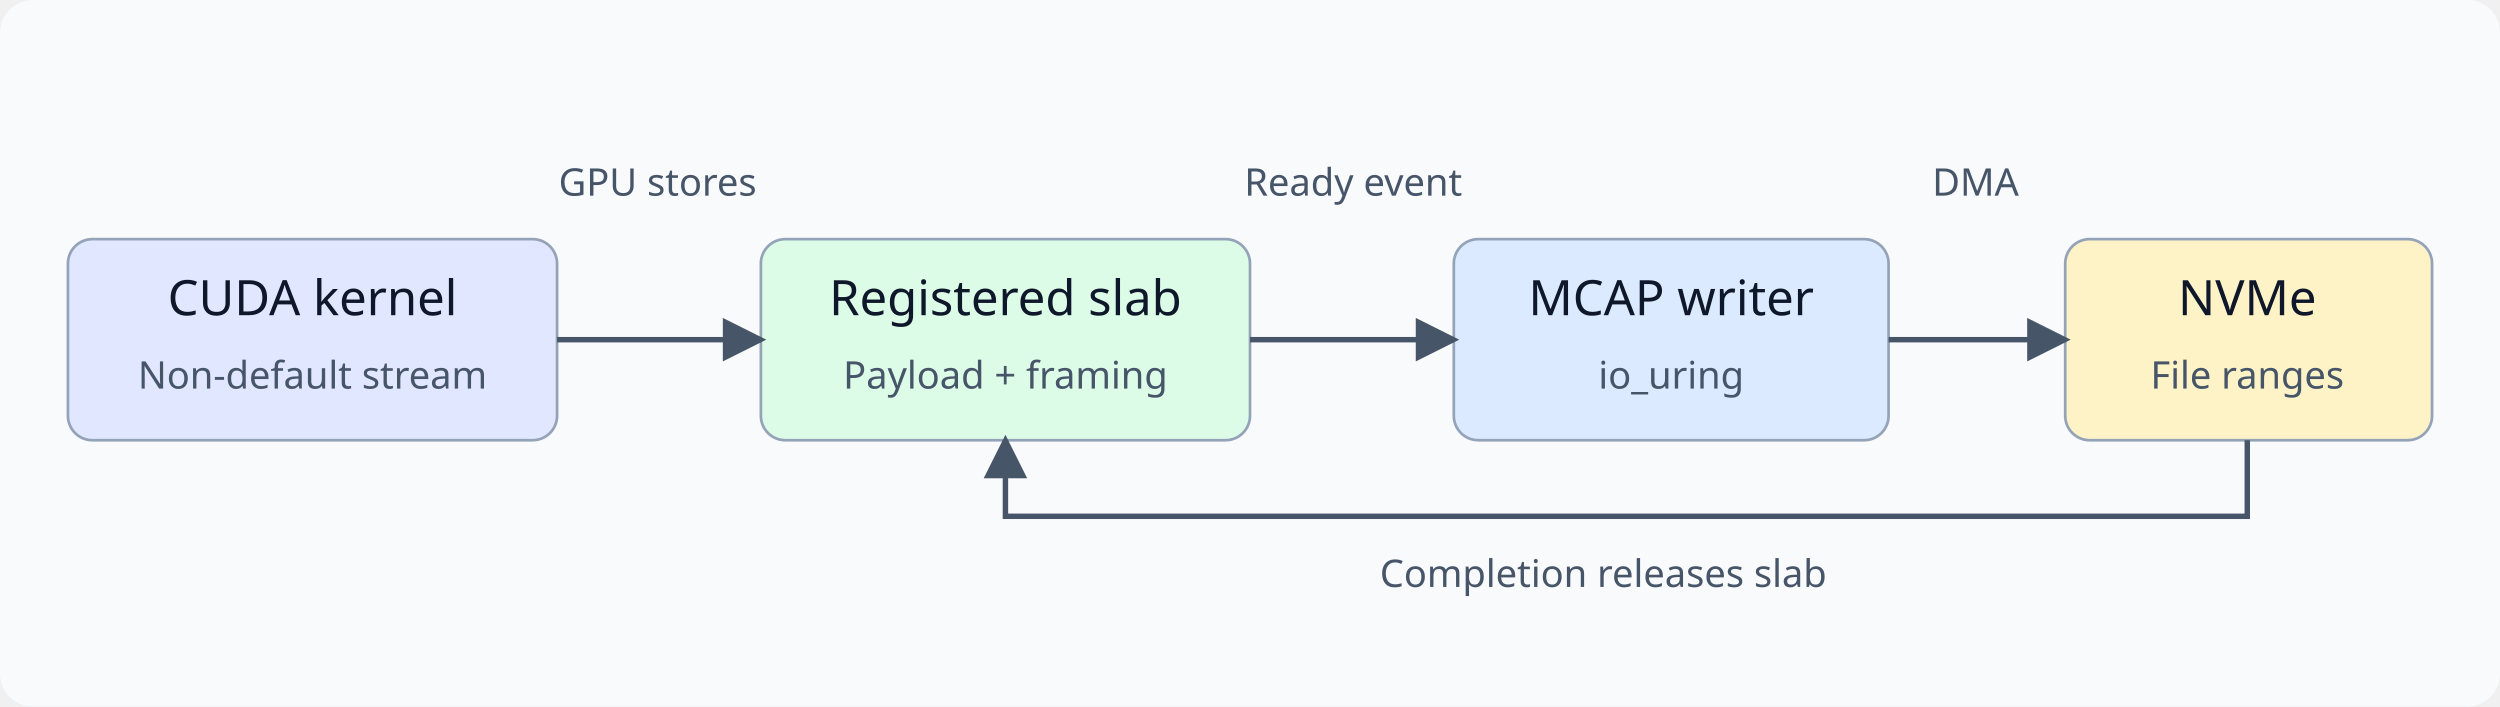
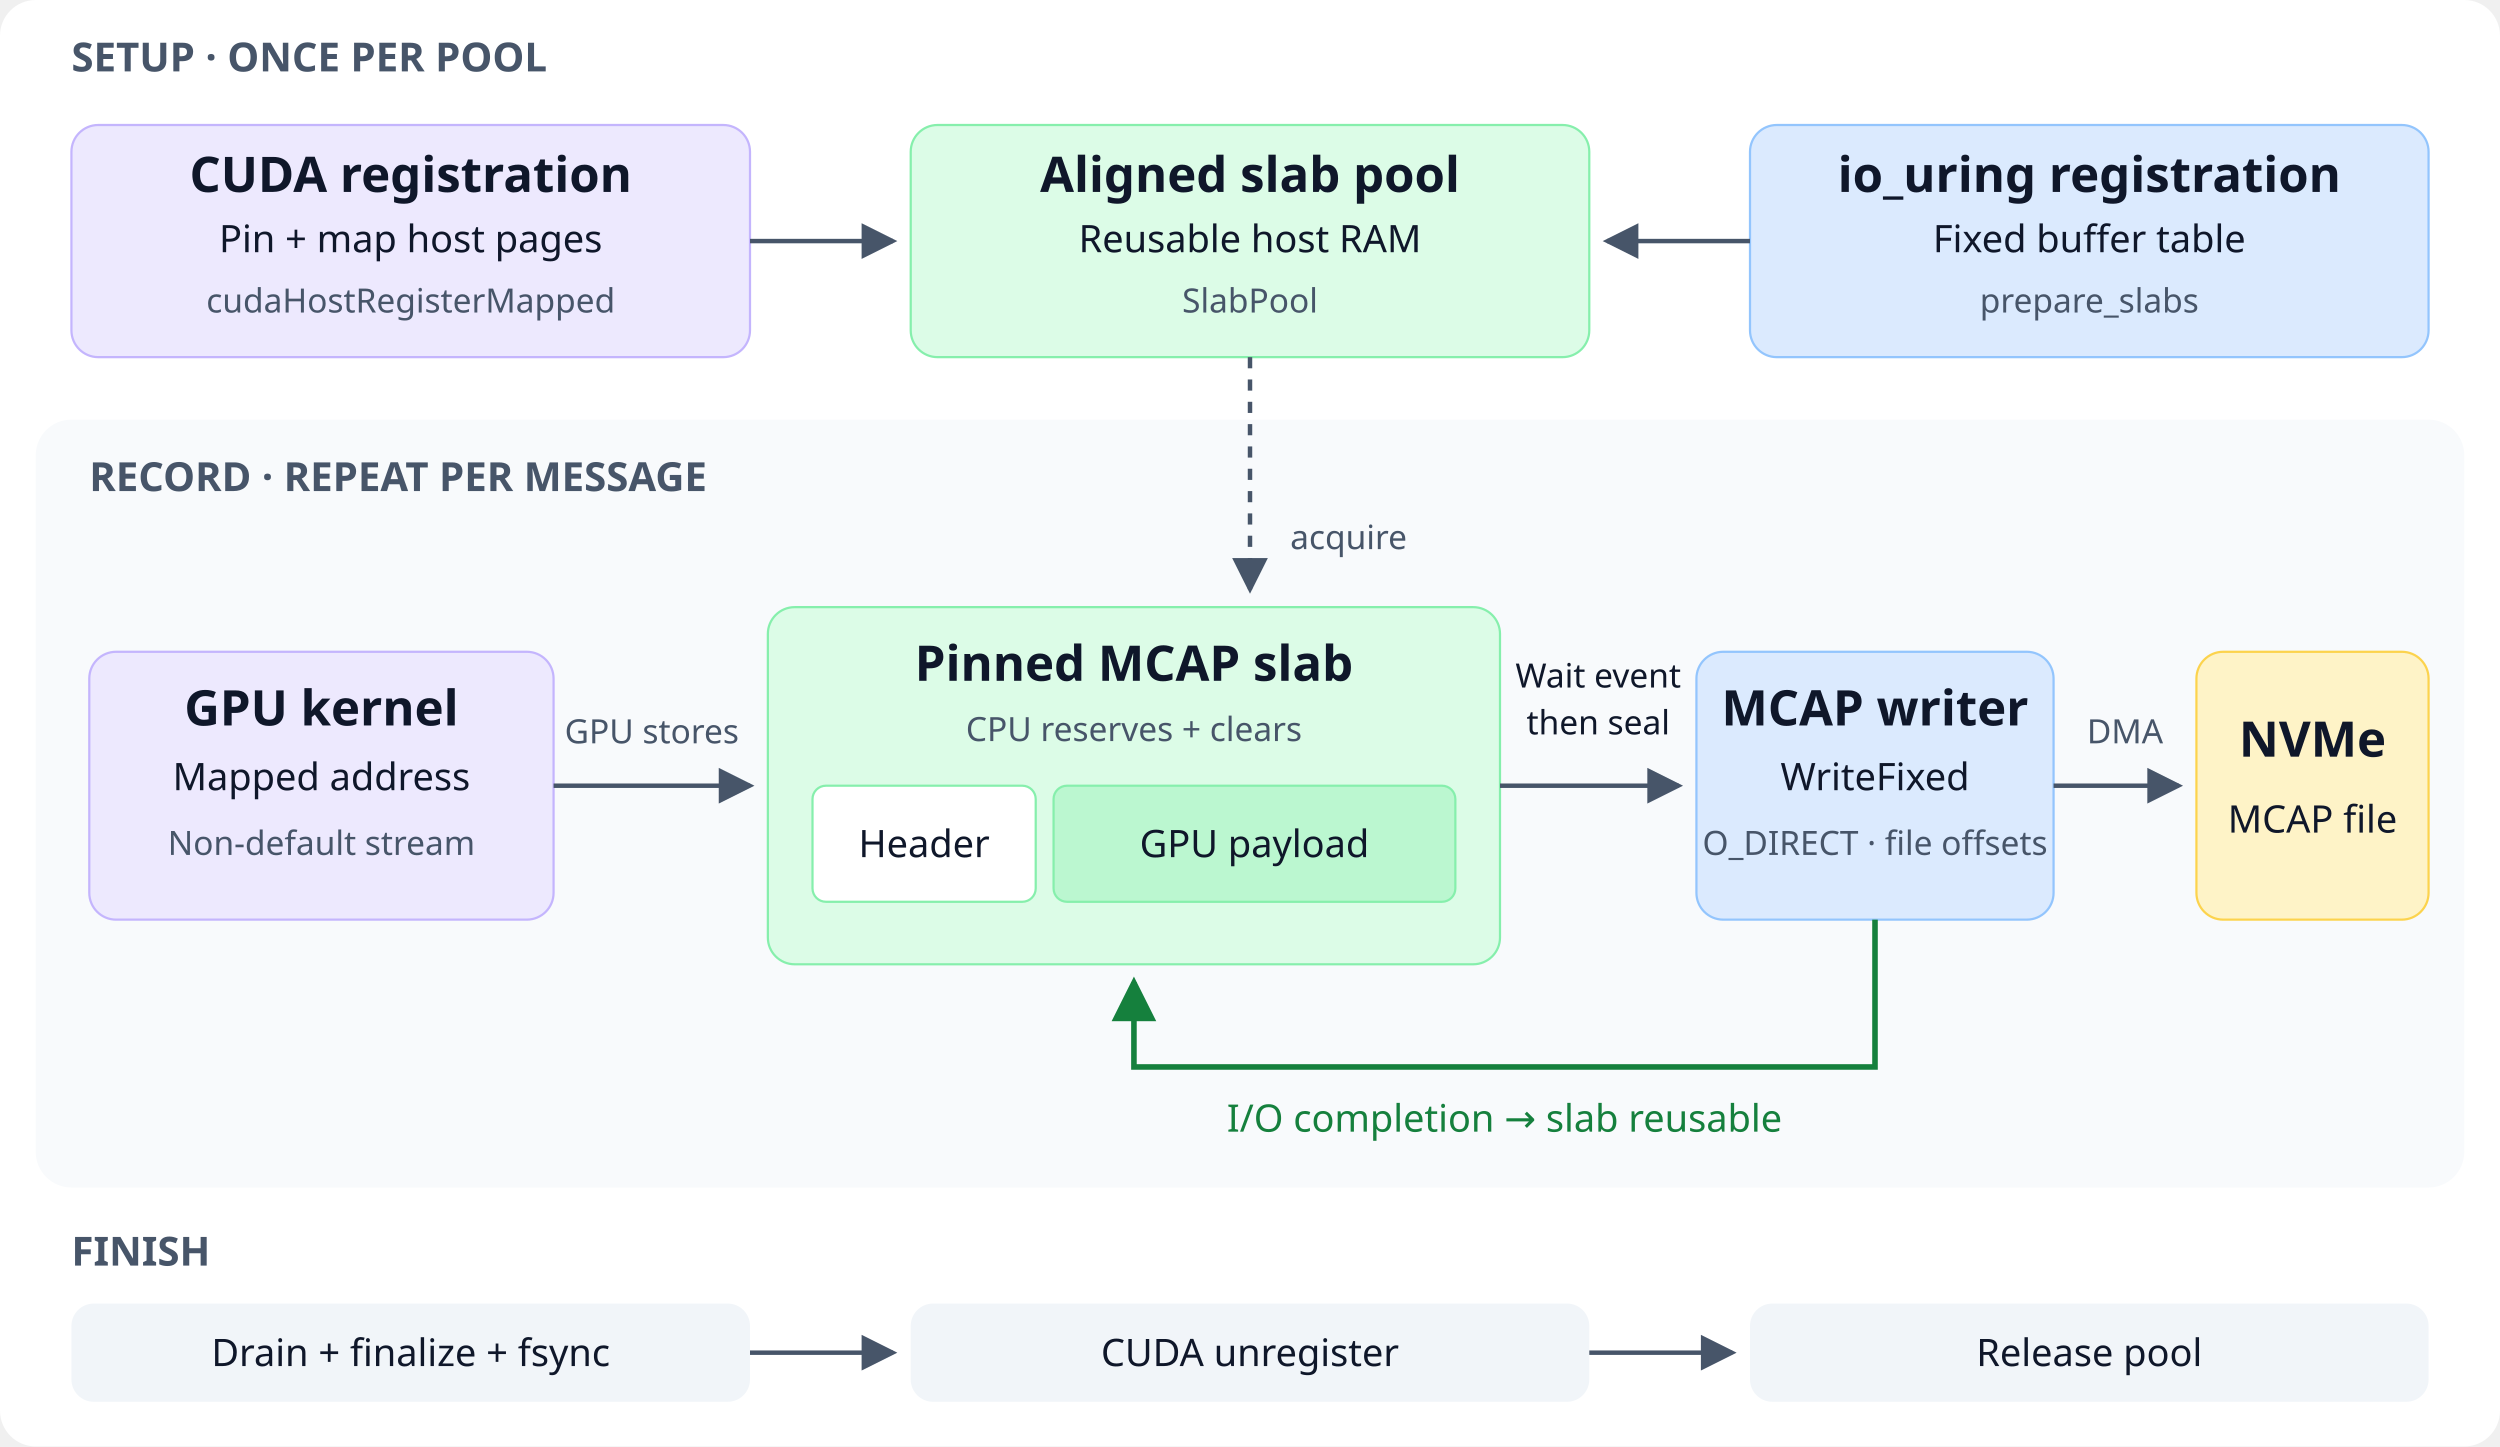
- <svg xmlns="http://www.w3.org/2000/svg" width="920" height="260" viewBox="0 0 920 260">
+ <svg xmlns="http://www.w3.org/2000/svg" width="1120" height="648" viewBox="0 0 1120 648" role="img" aria-labelledby="title desc">
  <defs>
    <marker id="arrow" markerWidth="8" markerHeight="8" refX="7" refY="4" orient="auto">
      <path d="M0 0L8 4L0 8" fill="#475569" />
    </marker>
+     <marker id="reuse" markerWidth="8" markerHeight="8" refX="7" refY="4" orient="auto">
+       <path d="M0 0L8 4L0 8" fill="#15803d" />
+     </marker>
+     <style>
+       text { font-family: sans-serif; fill: #0f172a; }
+       .section { font-size: 18px; font-weight: 700; fill: #475569; }
+       .heading { font-size: 22px; font-weight: 700; }
+       .body { font-size: 17px; }
+       .api { font-size: 15px; fill: #475569; }
+       .edge { fill: none; stroke: #475569; stroke-width: 2; marker-end: url(#arrow); }
+     </style>
  </defs>
-   <rect width="920" height="260" rx="12" fill="#f8fafc" />
-   <g font-family="sans-serif" text-anchor="middle" fill="#0f172a">
-     <g stroke="#94a3b8">
-       <rect x="25" y="88" width="180" height="74" rx="9" fill="#e0e7ff" />
-       <rect x="280" y="88" width="180" height="74" rx="9" fill="#dcfce7" />
-       <rect x="535" y="88" width="160" height="74" rx="9" fill="#dbeafe" />
-       <rect x="760" y="88" width="135" height="74" rx="9" fill="#fef3c7" />
-     </g>
-     <g font-size="18">
-       <text x="115" y="116">CUDA kernel</text>
-       <text x="370" y="116">Registered slab</text>
-       <text x="615" y="116">MCAP writer</text>
-       <text x="827" y="116">NVMe</text>
-     </g>
-     <g font-size="14" fill="#475569">
-       <text x="115" y="143">Non-default stream</text>
-       <text x="370" y="143">Payload + framing</text>
-       <text x="615" y="143">io_uring</text>
-       <text x="827" y="143">File ranges</text>
-       <text x="242" y="72">GPU stores</text>
-       <text x="498" y="72">Ready event</text>
-       <text x="727" y="72">DMA</text>
-       <text x="590" y="216">Completion releases slab</text>
-     </g>
-     <g fill="none" stroke="#475569" stroke-width="2" marker-end="url(#arrow)">
-       <path d="M205 125H280" />
-       <path d="M460 125H535" />
-       <path d="M695 125H760" />
-       <path d="M827 162V190H370V162" />
-     </g>
+   <rect width="1120" height="648" rx="16" fill="#ffffff" />
+   <text x="32" y="32" class="section">SETUP · ONCE PER POOL</text>
+   <g text-anchor="middle">
+     <rect x="32" y="56" width="304" height="104" rx="12" fill="#ede9fe" stroke="#c4b5fd" />
+     <text x="184" y="86" class="heading">CUDA registration</text>
+     <text x="184" y="113" class="body">Pin + map host pages</text>
+     <text x="184" y="140" class="api">cudaHostRegisterMapped</text>
+     <rect x="408" y="56" width="304" height="104" rx="12" fill="#dcfce7" stroke="#86efac" />
+     <text x="560" y="86" class="heading">Aligned slab pool</text>
+     <text x="560" y="113" class="body">Reusable host RAM</text>
+     <text x="560" y="140" class="api">SlabPool</text>
+     <rect x="784" y="56" width="304" height="104" rx="12" fill="#dbeafe" stroke="#93c5fd" />
+     <text x="936" y="86" class="heading">io_uring registration</text>
+     <text x="936" y="113" class="body">Fixed buffer table</text>
+     <text x="936" y="140" class="api">prepare_slabs</text>
  </g>
+   <path d="M336 108H400" class="edge" />
+   <path d="M784 108H720" class="edge" />
+   <rect x="16" y="188" width="1088" height="344" rx="16" fill="#f8fafc" />
+   <text x="40" y="220" class="section">RECORD · REPEAT PER MESSAGE</text>
+   <path d="M560 160V264" class="edge" stroke-dasharray="5 5" />
+   <text x="578" y="246" class="api">acquire</text>
+   <g text-anchor="middle">
+     <rect x="40" y="292" width="208" height="120" rx="12" fill="#ede9fe" stroke="#c4b5fd" />
+     <text x="144" y="325" class="heading">GPU kernel</text>
+     <text x="144" y="354" class="body">Mapped address</text>
+     <text x="144" y="383" class="api">Non-default stream</text>
+     <rect x="344" y="272" width="328" height="160" rx="12" fill="#dcfce7" stroke="#86efac" />
+     <text x="508" y="305" class="heading">Pinned MCAP slab</text>
+     <text x="508" y="332" class="api">CPU reserves + clears</text>
+     <rect x="364" y="352" width="100" height="52" rx="6" fill="#ffffff" stroke="#86efac" />
+     <rect x="472" y="352" width="180" height="52" rx="6" fill="#bbf7d0" stroke="#86efac" />
+     <text x="414" y="384" class="body">Header</text>
+     <text x="562" y="384" class="body">GPU payload</text>
+     <rect x="760" y="292" width="160" height="120" rx="12" fill="#dbeafe" stroke="#93c5fd" />
+     <text x="840" y="325" class="heading">MCAP writer</text>
+     <text x="840" y="354" class="body">WriteFixed</text>
+     <text x="840" y="383" class="api">O_DIRECT · file offsets</text>
+     <rect x="984" y="292" width="104" height="120" rx="12" fill="#fef3c7" stroke="#fcd34d" />
+     <text x="1036" y="339" class="heading">NVMe</text>
+     <text x="1036" y="373" class="body">MCAP file</text>
+   </g>
+   <path d="M248 352H336" class="edge" />
+   <text x="292" y="333" class="api" text-anchor="middle">GPU stores</text>
+   <path d="M672 352H752" class="edge" />
+   <g text-anchor="middle" class="api">
+     <text x="716" y="308">Wait event</text>
+     <text x="716" y="329">then seal</text>
+   </g>
+   <path d="M920 352H976" class="edge" />
+   <text x="952" y="333" class="api" text-anchor="middle">DMA</text>
+   <path d="M840 412V478H508V440" fill="none" stroke="#15803d" stroke-width="2.5" marker-end="url(#reuse)" />
+   <text x="674" y="507" text-anchor="middle" class="body" style="fill:#15803d">I/O completion → slab reusable</text>
+   <text x="32" y="567" class="section">FINISH</text>
+   <g text-anchor="middle">
+     <rect x="32" y="584" width="304" height="44" rx="10" fill="#f1f5f9" />
+     <text x="184" y="612" class="body">Drain + finalize + fsync</text>
+     <rect x="408" y="584" width="304" height="44" rx="10" fill="#f1f5f9" />
+     <text x="560" y="612" class="body">CUDA unregister</text>
+     <rect x="784" y="584" width="304" height="44" rx="10" fill="#f1f5f9" />
+     <text x="936" y="612" class="body">Release pool</text>
+   </g>
+   <path d="M336 606H400" class="edge" />
+   <path d="M712 606H776" class="edge" />
</svg>
